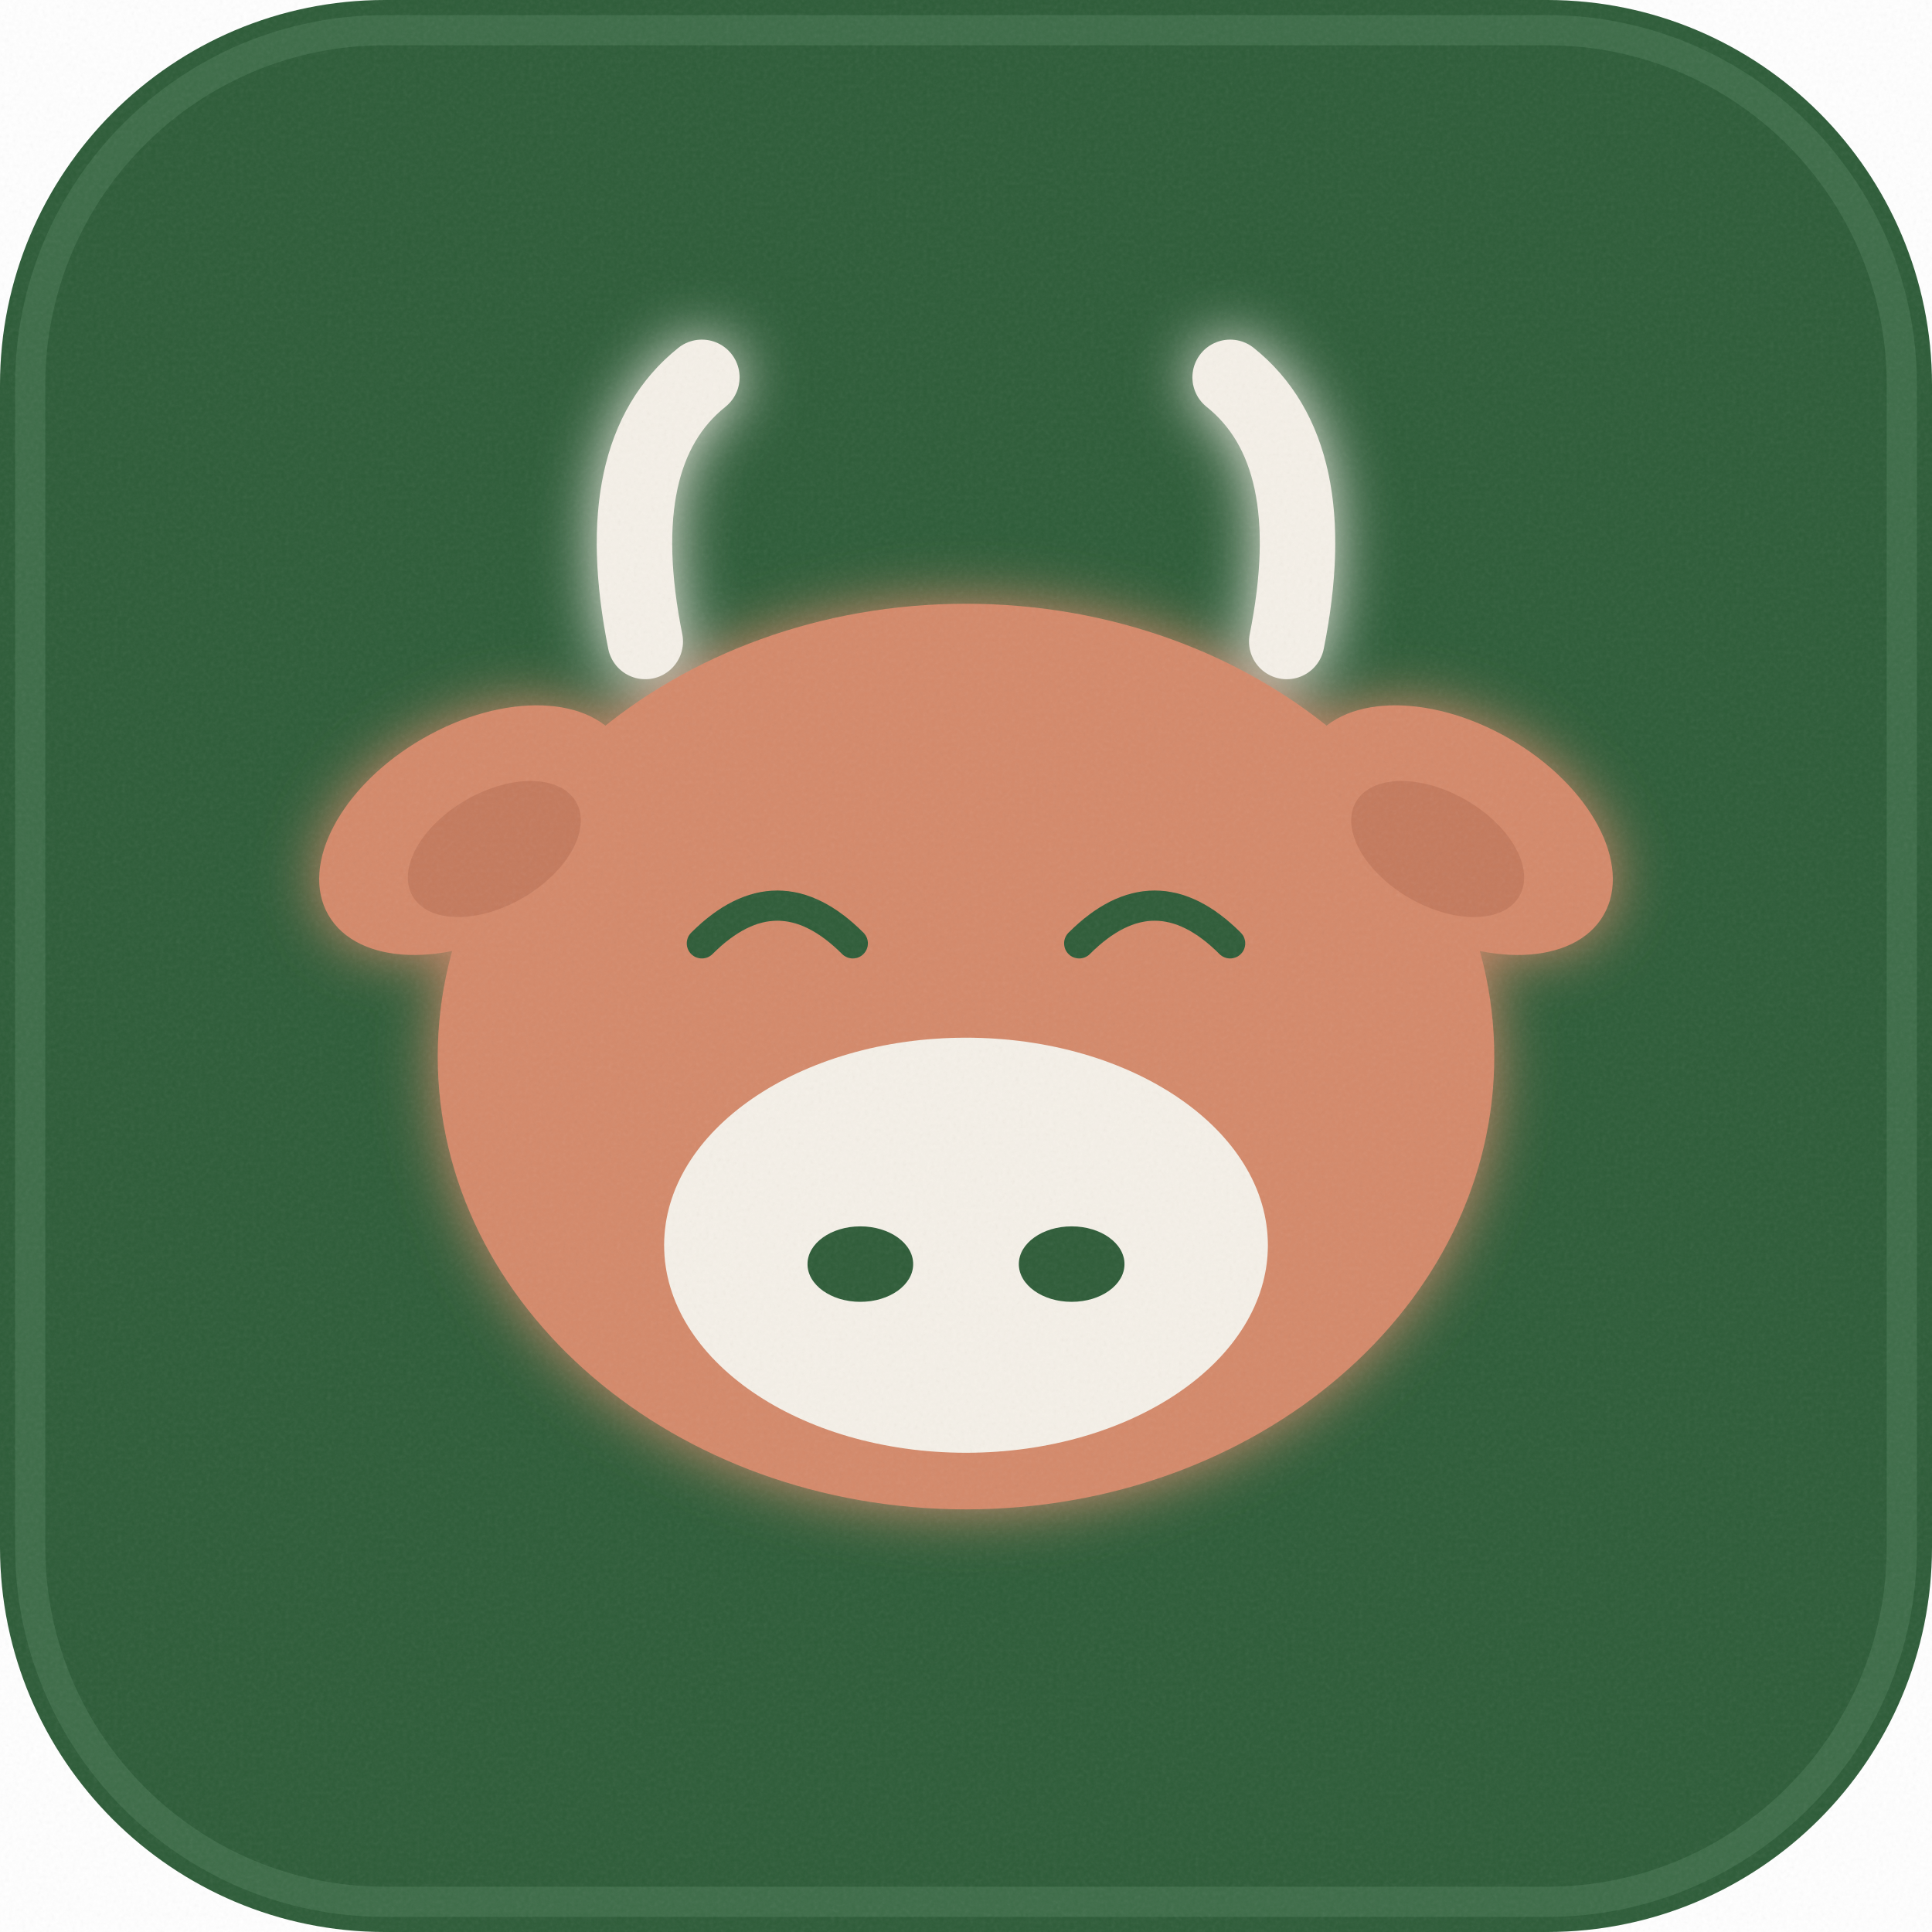
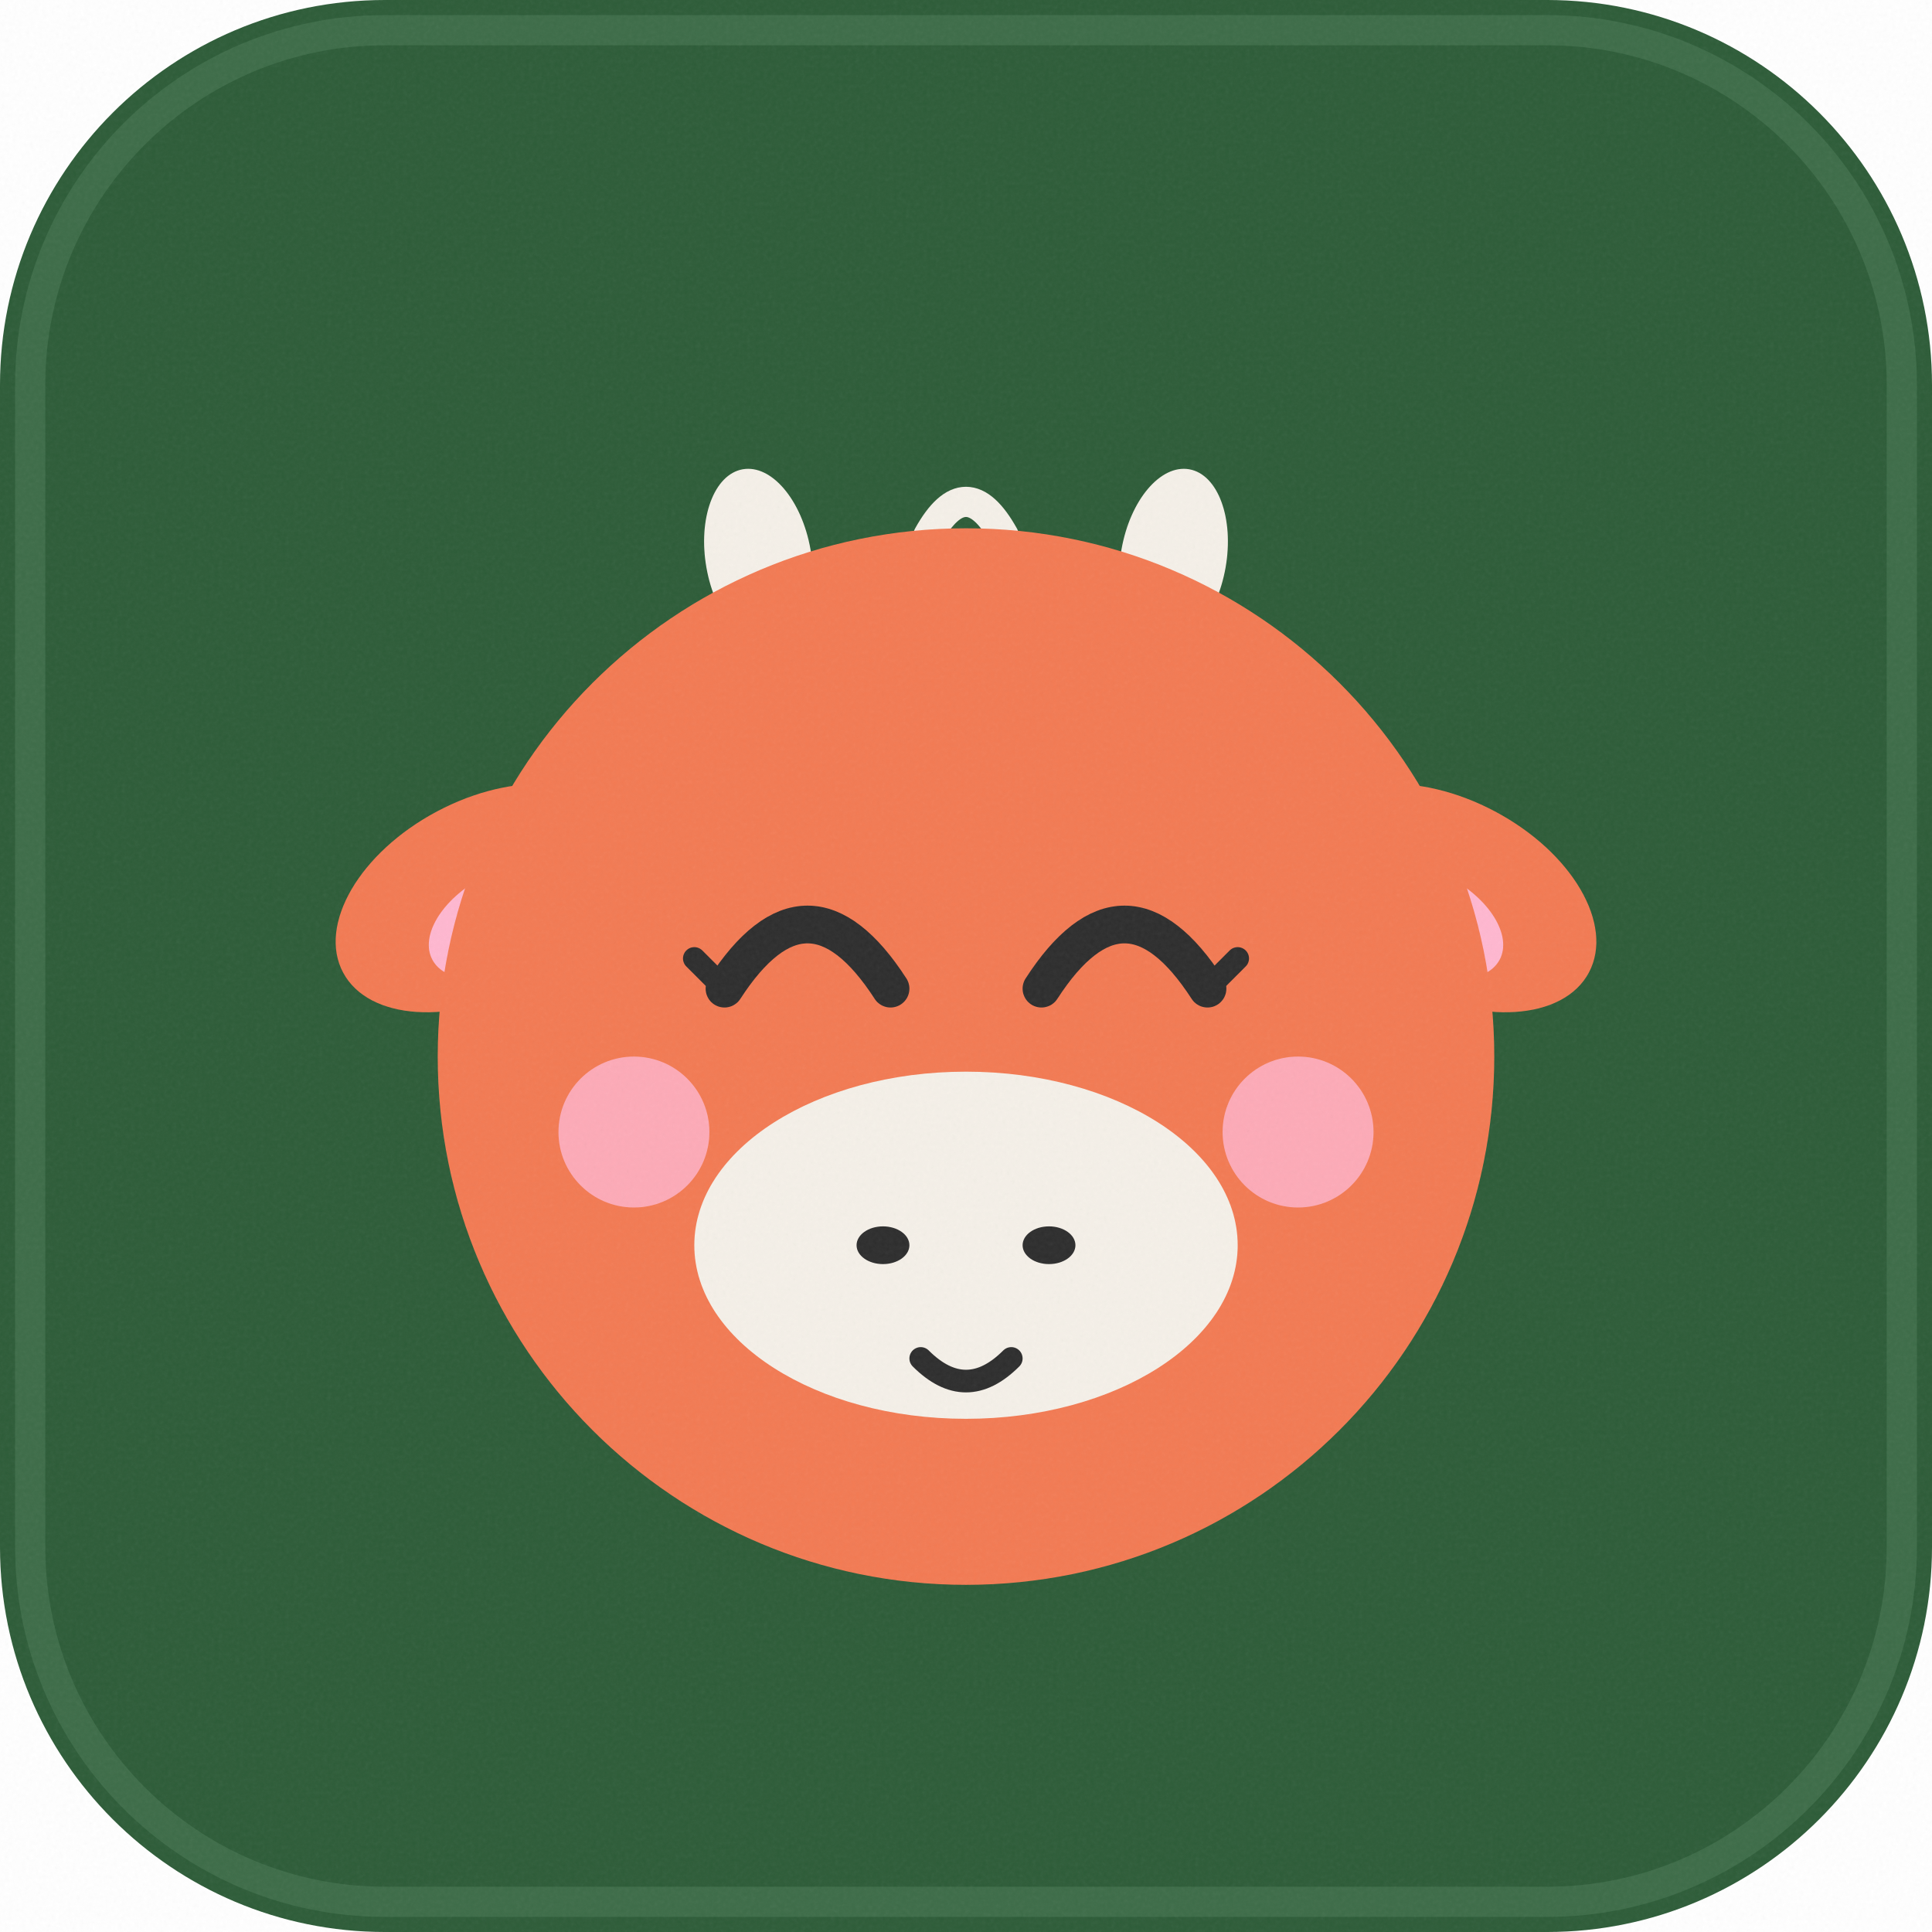
<svg xmlns="http://www.w3.org/2000/svg" width="512" height="512" viewBox="0 0 512 512">
  <defs>
    <filter id="grain">
      <feTurbulence type="fractalNoise" baseFrequency="0.9" numOctaves="4" result="noise" />
      <feColorMatrix type="saturate" values="0" />
      <feComponentTransfer>
-         <feFuncA type="linear" slope="0.08" />
+         <feFuncA type="linear" slope="0.06" />
      </feComponentTransfer>
      <feBlend in="SourceGraphic" mode="overlay" />
-     </filter>
-     <filter id="glow" x="-20%" y="-20%" width="140%" height="140%">
-       <feGaussianBlur stdDeviation="8" result="blur" />
-       <feComposite in="SourceGraphic" in2="blur" operator="over" />
    </filter>
  </defs>
  <rect width="512" height="512" rx="102" ry="102" fill="#2D5C38" />
  <rect x="8" y="8" width="496" height="496" rx="94" ry="94" fill="none" stroke="#3D6C48" stroke-width="8" />
-   <g transform="translate(256, 280)" filter="url(#glow)">
-     <ellipse cx="0" cy="0" rx="140" ry="120" fill="#D4896A" />
-     <ellipse cx="0" cy="50" rx="80" ry="55" fill="#F5F0E8" />
-     <ellipse cx="-28" cy="55" rx="14" ry="10" fill="#2D5C38" />
-     <ellipse cx="28" cy="55" rx="14" ry="10" fill="#2D5C38" />
-     <g stroke="#2D5C38" stroke-width="8" stroke-linecap="round" fill="none">
-       <path d="M -70 -30 Q -50 -50 -30 -30" />
-       <path d="M 30 -30 Q 50 -50 70 -30" />
-     </g>
-     <ellipse cx="-130" cy="-60" rx="45" ry="28" fill="#D4896A" transform="rotate(-30 -130 -60)" />
-     <ellipse cx="130" cy="-60" rx="45" ry="28" fill="#D4896A" transform="rotate(30 130 -60)" />
-     <ellipse cx="-125" cy="-55" rx="25" ry="15" fill="#C47A5D" transform="rotate(-30 -125 -55)" />
-     <ellipse cx="125" cy="-55" rx="25" ry="15" fill="#C47A5D" transform="rotate(30 125 -55)" />
-     <path d="M -85 -110 Q -95 -160 -70 -180" stroke="#F5F0E8" stroke-width="20" stroke-linecap="round" fill="none" />
-     <path d="M 85 -110 Q 95 -160 70 -180" stroke="#F5F0E8" stroke-width="20" stroke-linecap="round" fill="none" />
+   <g transform="translate(256, 280)">
+     <ellipse cx="-55" cy="-132" rx="14" ry="24" fill="#F5F0E8" transform="rotate(-10 -55 -132)" />
+     <ellipse cx="55" cy="-132" rx="14" ry="24" fill="#F5F0E8" transform="rotate(10 55 -132)" />
+     <path d="M -10 -138 Q 0 -156 10 -138" stroke="#F5F0E8" stroke-width="8" fill="none" stroke-linecap="round" />
+     <ellipse cx="-128" cy="-42" rx="42" ry="26" fill="#F37A53" transform="rotate(-28 -128 -42)" />
+     <ellipse cx="128" cy="-42" rx="42" ry="26" fill="#F37A53" transform="rotate(28 128 -42)" />
+     <ellipse cx="-122" cy="-36" rx="22" ry="13" fill="#FFB7D0" transform="rotate(-28 -122 -36)" />
+     <ellipse cx="122" cy="-36" rx="22" ry="13" fill="#FFB7D0" transform="rotate(28 122 -36)" />
+     <circle cx="0" cy="0" r="140" fill="#F37A53" />
+     <ellipse cx="0" cy="50" rx="72" ry="46" fill="#F5F0E8" />
+     <ellipse cx="-22" cy="50" rx="7" ry="5" fill="#2D2D2D" />
+     <ellipse cx="22" cy="50" rx="7" ry="5" fill="#2D2D2D" />
+     <path d="M -12 80 Q 0 92 12 80" stroke="#2D2D2D" stroke-width="6" fill="none" stroke-linecap="round" />
+     <circle cx="-88" cy="20" r="20" fill="#FFB7D0" opacity="0.8" />
+     <circle cx="88" cy="20" r="20" fill="#FFB7D0" opacity="0.8" />
+     <path d="M -64 -18 Q -42 -52 -20 -18" stroke="#2D2D2D" stroke-width="10" fill="none" stroke-linecap="round" />
+     <path d="M 20 -18 Q 42 -52 64 -18" stroke="#2D2D2D" stroke-width="10" fill="none" stroke-linecap="round" />
+     <path d="M -64 -18 L -72 -26" stroke="#2D2D2D" stroke-width="6" fill="none" stroke-linecap="round" />
+     <path d="M 64 -18 L 72 -26" stroke="#2D2D2D" stroke-width="6" fill="none" stroke-linecap="round" />
  </g>
  <rect width="512" height="512" rx="102" ry="102" fill="transparent" filter="url(#grain)" />
</svg>
